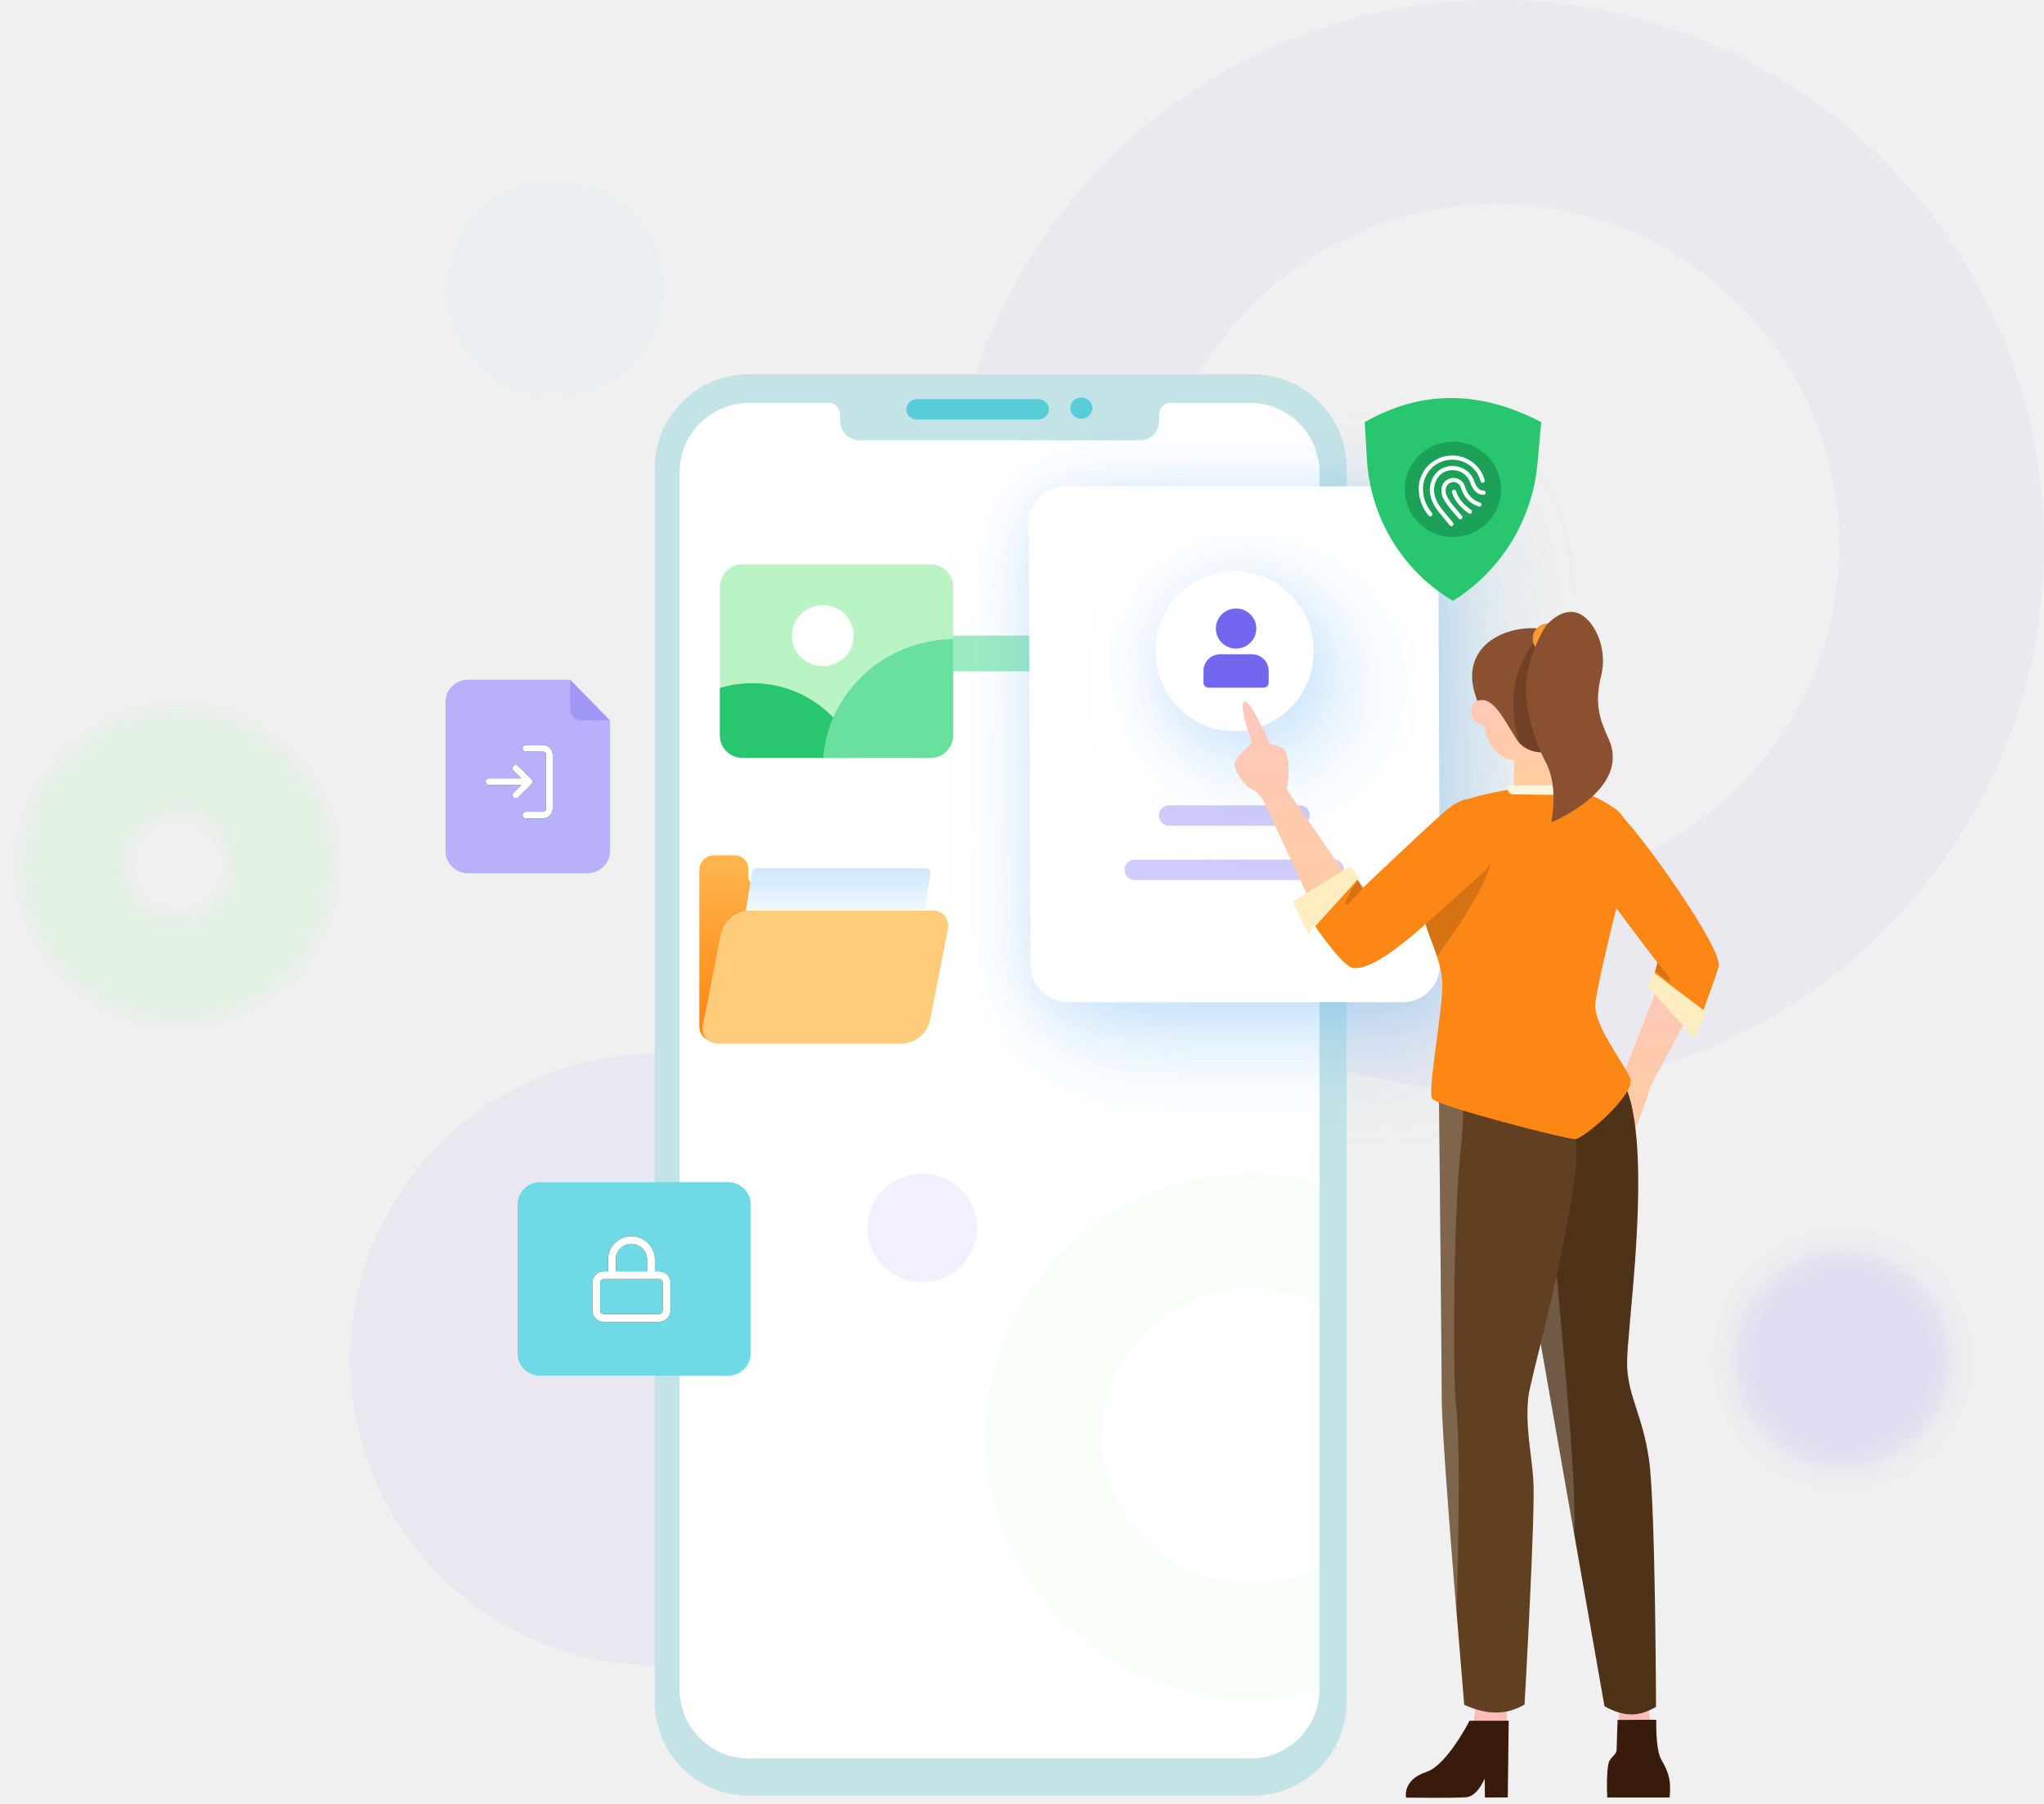
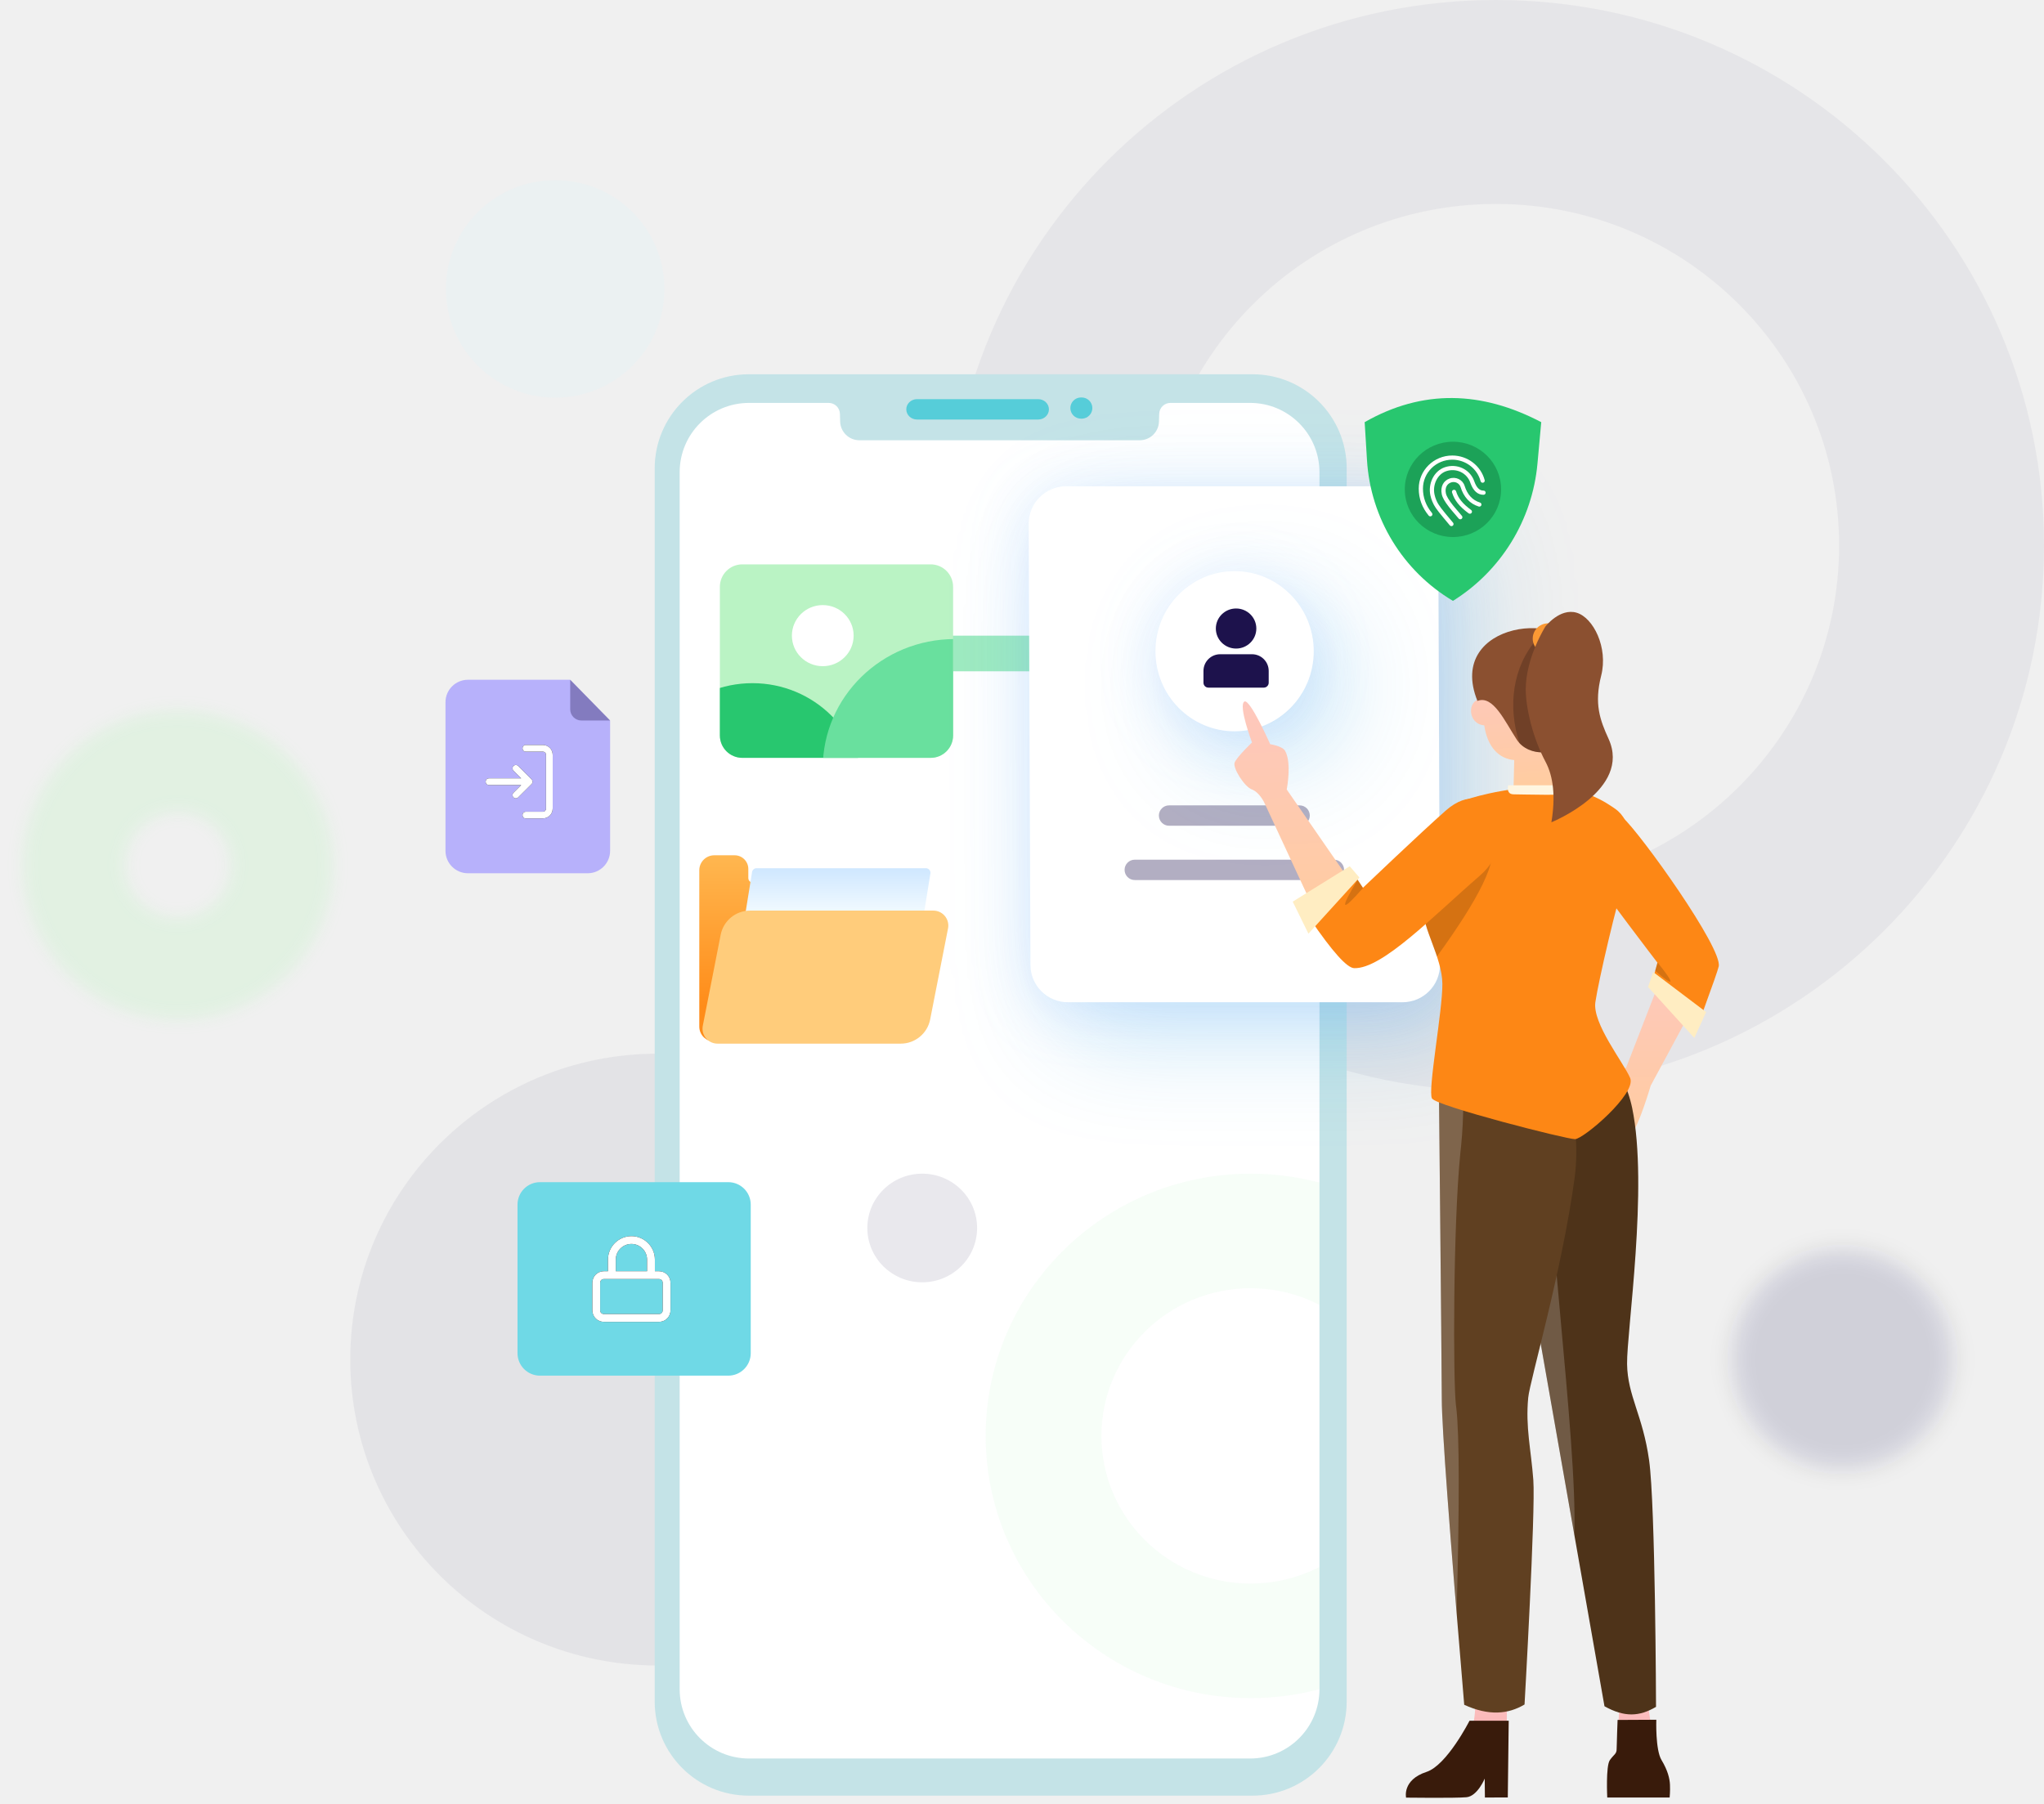
<svg xmlns="http://www.w3.org/2000/svg" xmlns:xlink="http://www.w3.org/1999/xlink" width="546px" height="482px" viewBox="0 0 546 482" version="1.1">
  <defs>
    <filter x="-7.2%" y="-7.3%" width="114.5%" height="114.5%" filterUnits="objectBoundingBox" id="filter-1">
      <feGaussianBlur stdDeviation="2" in="SourceGraphic" />
    </filter>
    <filter x="-15.4%" y="-15.5%" width="130.8%" height="131.0%" filterUnits="objectBoundingBox" id="filter-2">
      <feGaussianBlur stdDeviation="3" in="SourceGraphic" />
    </filter>
    <path d="M18.522,0 L39.813,0 C41.436,5.90080916e-16 42.764,1.29 42.811,2.912 L42.872,4.988 C42.953,7.767 45.229,9.977 48.008,9.977 L122.898,9.977 C125.677,9.977 127.953,7.767 128.034,4.988 L128.094,2.912 C128.142,1.29 129.47,7.42186714e-16 131.093,0 L152.384,0 C162.613,-1.87911363e-15 170.906,8.293 170.906,18.522 L170.906,343.682 C170.906,353.912 162.613,362.204 152.384,362.204 L18.522,362.204 C8.293,362.204 8.35816978e-15,353.912 0,343.682 L0,18.522 C-4.8054561e-15,8.293 8.293,-8.77902741e-15 18.522,0 Z" id="path-3" />
    <linearGradient x1="50%" y1="81.177%" x2="50%" y2="-34.513%" id="linearGradient-5">
      <stop stop-color="#FF8C19" offset="0%" />
      <stop stop-color="#FFC967" offset="100%" />
    </linearGradient>
    <linearGradient x1="62.11%" y1="31.381%" x2="62.11%" y2="-27.478%" id="linearGradient-6">
      <stop stop-color="#F8FDFF" offset="0%" />
      <stop stop-color="#AAD4FF" offset="100%" />
    </linearGradient>
    <path d="M19.69,3.569 L19.69,17.846 C19.69,19.362 18.527,20.522 17.005,20.522 L12.53,20.522 C11.993,20.522 11.635,20.165 11.635,19.63 C11.635,19.095 11.993,18.738 12.53,18.738 L17.005,18.738 C17.542,18.738 17.9,18.381 17.9,17.846 L17.9,3.569 C17.9,3.034 17.542,2.677 17.005,2.677 L12.53,2.677 C11.993,2.677 11.635,2.32 11.635,1.785 C11.635,1.249 11.993,0.892 12.53,0.892 L17.005,0.892 C18.527,0.892 19.69,2.052 19.69,3.569 Z M14.231,11.064 C14.32,10.886 14.32,10.618 14.231,10.35 C14.141,10.261 14.141,10.172 14.052,10.083 L10.472,6.514 C10.114,6.157 9.577,6.157 9.219,6.514 C8.861,6.871 8.861,7.406 9.219,7.763 L11.277,9.815 L2.685,9.815 C2.148,9.815 1.79,10.172 1.79,10.707 C1.79,11.243 2.148,11.6 2.685,11.6 L11.277,11.6 L9.219,13.652 C8.861,14.009 8.861,14.544 9.219,14.901 C9.398,15.079 9.666,15.169 9.845,15.169 C10.024,15.169 10.293,15.079 10.472,14.901 L14.052,11.332 C14.141,11.243 14.231,11.153 14.231,11.064 Z" id="path-7" />
    <path d="M19.839,10.41 L18.795,10.41 L18.795,7.287 C18.795,3.852 15.976,1.041 12.53,1.041 C9.084,1.041 6.265,3.852 6.265,7.287 L6.265,10.41 L5.221,10.41 C3.446,10.41 2.088,11.763 2.088,13.533 L2.088,20.82 C2.088,22.589 3.446,23.943 5.221,23.943 L19.839,23.943 C21.615,23.943 22.972,22.589 22.972,20.82 L22.972,13.533 C22.972,11.763 21.615,10.41 19.839,10.41 Z M8.353,7.287 C8.353,4.997 10.233,3.123 12.53,3.123 C14.827,3.123 16.707,4.997 16.707,7.287 L16.707,10.41 L8.353,10.41 L8.353,7.287 Z M20.884,20.82 C20.884,21.444 20.466,21.861 19.839,21.861 L5.221,21.861 C4.594,21.861 4.177,21.444 4.177,20.82 L4.177,13.533 C4.177,12.908 4.594,12.492 5.221,12.492 L19.839,12.492 C20.466,12.492 20.884,12.908 20.884,13.533 L20.884,20.82 Z" id="path-9" />
    <path d="M6,0 L56.3,0 C59.614,-1.4968968e-15 62.3,2.686 62.3,6 L62.3,45.698 C62.3,49.011 59.614,51.698 56.3,51.698 L6,51.698 C2.686,51.698 -4.82366169e-16,49.011 0,45.698 L0,6 C-1.29399067e-15,2.686 2.686,-2.79460044e-16 6,0 Z" id="path-11" />
    <path d="M10.04,1.03111251e-13 L99.431,1.03111251e-13 C104.938,1.03875937e-13 109.409,4.453 109.431,9.96 L109.901,127.821 C109.923,133.343 105.464,137.838 99.941,137.86 C99.928,137.86 99.914,137.86 99.901,137.86 L10.51,137.86 C5.003,137.86 0.532,133.407 0.51,127.9 L0.04,10.04 C0.018,4.517 4.477,0.022 10,7.94958278e-05 C10.013,2.6498662e-05 10.027,9.95609792e-14 10.04,1.03111251e-13 Z" id="path-13" />
    <filter x="-35.0%" y="-27.2%" width="184.5%" height="167.5%" filterUnits="objectBoundingBox" id="filter-14">
      <feOffset dx="8" dy="9" in="SourceAlpha" result="shadowOffsetOuter1" />
      <feGaussianBlur stdDeviation="14" in="shadowOffsetOuter1" result="shadowBlurOuter1" />
      <feColorMatrix values="0 0 0 0 0.076   0 0 0 0 0.583   0 0 0 0 0.879  0 0 0 0.229 0" type="matrix" in="shadowBlurOuter1" result="shadowMatrixOuter1" />
      <feOffset dx="0" dy="2" in="SourceAlpha" result="shadowOffsetOuter2" />
      <feGaussianBlur stdDeviation="7.5" in="shadowOffsetOuter2" result="shadowBlurOuter2" />
      <feColorMatrix values="0 0 0 0 0.504   0 0 0 0 0.7   0 0 0 0 1  0 0 0 0.234 0" type="matrix" in="shadowBlurOuter2" result="shadowMatrixOuter2" />
      <feMerge>
        <feMergeNode in="shadowMatrixOuter1" />
        <feMergeNode in="shadowMatrixOuter2" />
      </feMerge>
    </filter>
    <ellipse id="path-15" cx="21.141" cy="21.394" rx="21.141" ry="21.394" />
    <filter x="-91.1%" y="-87.6%" width="320.0%" height="317.4%" filterUnits="objectBoundingBox" id="filter-16">
      <feOffset dx="8" dy="9" in="SourceAlpha" result="shadowOffsetOuter1" />
      <feGaussianBlur stdDeviation="14" in="shadowOffsetOuter1" result="shadowBlurOuter1" />
      <feColorMatrix values="0 0 0 0 0.076   0 0 0 0 0.583   0 0 0 0 0.879  0 0 0 0.229 0" type="matrix" in="shadowBlurOuter1" result="shadowMatrixOuter1" />
      <feOffset dx="0" dy="2" in="SourceAlpha" result="shadowOffsetOuter2" />
      <feGaussianBlur stdDeviation="7.5" in="shadowOffsetOuter2" result="shadowBlurOuter2" />
      <feColorMatrix values="0 0 0 0 0.504   0 0 0 0 0.7   0 0 0 0 1  0 0 0 0.234 0" type="matrix" in="shadowBlurOuter2" result="shadowMatrixOuter2" />
      <feMerge>
        <feMergeNode in="shadowMatrixOuter1" />
        <feMergeNode in="shadowMatrixOuter2" />
      </feMerge>
    </filter>
    <linearGradient x1="47.237%" y1="-28.186%" x2="50%" y2="91.05%" id="linearGradient-17">
      <stop stop-color="#FDC6C6" offset="0%" />
      <stop stop-color="#FFCCA1" offset="100%" />
    </linearGradient>
    <linearGradient x1="45.73%" y1="-28.186%" x2="50%" y2="91.05%" id="linearGradient-18">
      <stop stop-color="#FDC6C6" offset="0%" />
      <stop stop-color="#FAB2B2" offset="100%" />
    </linearGradient>
    <linearGradient x1="44.539%" y1="-28.186%" x2="50%" y2="91.05%" id="linearGradient-19">
      <stop stop-color="#FDC6C6" offset="0%" />
      <stop stop-color="#FAB2B2" offset="100%" />
    </linearGradient>
    <linearGradient x1="44.055%" y1="-28.186%" x2="50%" y2="91.05%" id="linearGradient-20">
      <stop stop-color="#FDC6C6" offset="0%" />
      <stop stop-color="#FFCCA1" offset="100%" />
    </linearGradient>
    <linearGradient x1="47.831%" y1="-28.186%" x2="50%" y2="91.05%" id="linearGradient-21">
      <stop stop-color="#FDC6C6" offset="0%" />
      <stop stop-color="#FFCCA1" offset="100%" />
    </linearGradient>
  </defs>
  <g id="📝-Pages-New" stroke="none" stroke-width="1" fill="none" fill-rule="evenodd">
    <g id="Not-Authorized" transform="translate(-444, -309)">
      <g id="Illustration" transform="translate(450, 309)">
        <g id="Shape">
-           <path d="M393.598,0 C474.454,0 540,65.259 540,145.76 C540,226.261 474.454,291.52 393.598,291.52 C312.742,291.52 247.196,226.261 247.196,145.76 C247.196,65.259 312.742,0 393.598,0 Z M393.598,54.49 C342.969,54.49 301.926,95.353 301.926,145.76 C301.926,196.167 342.969,237.031 393.598,237.031 C444.227,237.031 485.27,196.167 485.27,145.76 C485.27,95.353 444.227,54.49 393.598,54.49 Z" id="Oval" fill="#7367F0" fill-rule="nonzero" opacity="0.053" />
+           <path d="M393.598,0 C474.454,0 540,65.259 540,145.76 C540,226.261 474.454,291.52 393.598,291.52 C312.742,291.52 247.196,226.261 247.196,145.76 C247.196,65.259 312.742,0 393.598,0 Z M393.598,54.49 C342.969,54.49 301.926,95.353 301.926,145.76 C301.926,196.167 342.969,237.031 393.598,237.031 C444.227,237.031 485.27,196.167 485.27,145.76 C485.27,95.353 444.227,54.49 393.598,54.49 Z" id="Oval" fill="#1d124c" fill-rule="nonzero" opacity="0.053" />
          <path d="M41.503,189.806 C64.425,189.806 83.007,208.306 83.007,231.128 C83.007,253.949 64.425,272.449 41.503,272.449 C18.582,272.449 0,253.949 0,231.128 C0,208.306 18.582,189.806 41.503,189.806 Z M41.503,217.051 C33.695,217.051 27.365,223.353 27.365,231.128 C27.365,238.902 33.695,245.204 41.503,245.204 C49.312,245.204 55.642,238.902 55.642,231.128 C55.642,223.353 49.312,217.051 41.503,217.051 Z" id="Oval" fill="#8BF78F" fill-rule="nonzero" opacity="0.141" filter="url(#filter-1)" />
-           <ellipse id="Oval" fill-opacity="0.061" fill="#7367F0" cx="169.662" cy="363.265" rx="82.095" ry="81.735" />
+           <ellipse id="Oval" fill-opacity="0.061" fill="#1d124c" cx="169.662" cy="363.265" rx="82.095" ry="81.735" />
          <ellipse id="Oval" fill="#CEF5FF" opacity="0.141" cx="142.297" cy="77.194" rx="29.189" ry="29.061" />
-           <ellipse id="Oval" fill-opacity="0.136" fill="#7367F0" filter="url(#filter-2)" cx="486.182" cy="363.265" rx="29.189" ry="29.061" />
+           <ellipse id="Oval" fill-opacity="0.136" fill="#1d124c" filter="url(#filter-2)" cx="486.182" cy="363.265" rx="29.189" ry="29.061" />
        </g>
        <g id="File-Organizer" transform="translate(113, 100)">
          <g id="Phone3" transform="translate(55.88661, 0)">
            <path d="M25.137,0 L159.708,0 C173.591,-2.55022564e-15 184.845,11.254 184.845,25.137 L184.845,354.641 C184.845,368.523 173.591,379.778 159.708,379.778 L25.137,379.778 C11.254,379.778 2.9341734e-15,368.523 -2.60392312e-14,354.641 L-2.60392312e-14,25.137 C-3.4844809e-14,11.254 11.254,2.55022564e-15 25.137,0 Z" id="Rectangle" fill="#C4E3E7" />
            <g id="Group-48" transform="translate(6.66654, 7.653065)">
              <mask id="mask-4" fill="white">
                <use xlink:href="#path-3" />
              </mask>
              <use id="Rectangle" fill="#FFFFFF" xlink:href="#path-3" />
-               <ellipse id="Oval" fill="#7367F0" opacity="0.099" mask="url(#mask-4)" cx="64.795" cy="220.451" rx="14.659" ry="14.512" />
+               <ellipse id="Oval" fill="#1d124c" opacity="0.099" mask="url(#mask-4)" cx="64.795" cy="220.451" rx="14.659" ry="14.512" />
              <path d="M152.519,205.94 C191.606,205.94 223.293,237.309 223.293,276.004 C223.293,314.699 191.606,346.068 152.519,346.068 C113.431,346.068 81.744,314.699 81.744,276.004 C81.744,237.309 113.431,205.94 152.519,205.94 Z M152.519,236.55 C130.508,236.55 112.665,254.214 112.665,276.004 C112.665,297.793 130.508,315.457 152.519,315.457 C174.529,315.457 192.372,297.793 192.372,276.004 C192.372,254.214 174.529,236.55 152.519,236.55 Z" id="Oval" fill="#C8F5D0" opacity="0.141" mask="url(#mask-4)" />
              <path d="M25.58,62.184 L146.612,62.184 C149.242,62.184 151.373,64.316 151.373,66.946 C151.373,69.575 149.242,71.707 146.612,71.707 L25.58,71.707 C22.951,71.707 20.819,69.575 20.819,66.946 C20.819,64.316 22.951,62.184 25.58,62.184 Z" id="Rectangle" fill-opacity="0.642" fill="#68DE9E" mask="url(#mask-4)" />
            </g>
            <path d="M102.442,6.649 C104.023,6.649 105.305,7.867 105.305,9.37 C105.305,10.839 104.079,12.036 102.547,12.089 L102.442,12.091 L70.068,12.091 C68.487,12.091 67.205,10.872 67.205,9.37 C67.205,7.9 68.43,6.703 69.963,6.651 L70.068,6.649 L102.442,6.649 Z" id="Path" fill="#56CDD9" fill-rule="nonzero" />
            <path d="M114.044,6.195 C115.625,6.195 116.907,7.464 116.907,9.03 C116.907,10.56 115.682,11.807 114.149,11.862 L114.044,11.864 L113.894,11.864 C112.313,11.864 111.031,10.595 111.031,9.03 C111.031,7.499 112.256,6.252 113.789,6.197 L113.894,6.195 L114.044,6.195 Z" id="Path" fill="#56CDD9" fill-rule="nonzero" />
          </g>
          <g id="Group-37" transform="translate(67.79688, 127.8836)">
            <path d="M4,0.64 L9.445,0.64 C11.462,0.64 13.097,2.275 13.097,4.292 L13.097,6.725 C13.097,7.398 13.643,7.944 14.316,7.944 L55.484,7.944 C57.693,7.944 59.484,9.735 59.484,11.944 L59.484,46.403 C59.484,48.613 57.693,50.403 55.484,50.403 L4,50.403 C1.791,50.403 6.42046992e-16,48.613 0,46.403 L0,4.64 C-2.705415e-16,2.431 1.791,0.64 4,0.64 Z" id="Rectangle" fill="url(#linearGradient-5)" />
            <path d="M15.3,4.096 L60.53,4.096 C61.203,4.096 61.749,4.642 61.749,5.315 C61.749,5.38 61.744,5.445 61.734,5.509 L54.944,47.65 C54.848,48.241 54.338,48.676 53.74,48.676 L8.51,48.676 C7.837,48.676 7.291,48.13 7.291,47.456 C7.291,47.391 7.296,47.326 7.307,47.262 L14.097,5.121 C14.192,4.53 14.702,4.096 15.3,4.096 Z" id="Rectangle" fill="url(#linearGradient-6)" />
            <path d="M66.445,20.188 L61.669,44.507 C60.932,48.259 57.642,50.965 53.819,50.965 L4.862,50.965 C2.653,50.965 0.862,49.174 0.862,46.965 C0.862,46.706 0.887,46.448 0.937,46.194 L5.713,21.875 C6.45,18.123 9.739,15.417 13.563,15.417 L62.52,15.417 C64.729,15.417 66.52,17.208 66.52,19.417 C66.52,19.676 66.495,19.934 66.445,20.188 Z" id="Rectangle" fill="#FFCC7B" />
          </g>
          <g id="Group-28" transform="translate(0, 81.62785)">
            <path d="M6,0 L33.316,0 L33.316,0 L43.976,10.884 L43.976,45.698 C43.976,49.011 41.29,51.698 37.976,51.698 L6,51.698 C2.686,51.698 4.05812251e-16,49.011 0,45.698 L0,6 C-4.05812251e-16,2.686 2.686,6.08718376e-16 6,0 Z" id="Rectangle" fill="#B7B1FB" />
            <g id="Icon" transform="translate(8.950131, 16.52257)">
              <mask id="mask-8" fill="white">
                <use xlink:href="#path-7" />
              </mask>
              <use id="Mask" fill="#000000" fill-rule="nonzero" xlink:href="#path-7" />
              <g id="Group" mask="url(#mask-8)" fill="#FFFFFF">
                <g id="Icon-Color">
                  <rect id="🎨-Icon-Color" x="0" y="0" width="21.48" height="21.415" />
                </g>
              </g>
            </g>
-             <path d="M43.976,10.884 L36.316,10.884 C34.659,10.884 33.316,9.541 33.316,7.884 L33.316,0 L33.316,0 L43.976,10.884 Z" id="Path" fill="#7367F0" fill-rule="nonzero" opacity="0.34" />
+             <path d="M43.976,10.884 L36.316,10.884 C34.659,10.884 33.316,9.541 33.316,7.884 L33.316,0 L33.316,0 L43.976,10.884 Z" id="Path" fill="#1d124c" fill-rule="nonzero" opacity="0.34" />
          </g>
          <g id="Group" transform="translate(19.23965, 215.8603)">
            <path d="M6,0 L56.3,0 C59.614,-4.44006117e-15 62.3,2.686 62.3,6 L62.3,45.698 C62.3,49.011 59.614,51.698 56.3,51.698 L6,51.698 C2.686,51.698 1.29399067e-15,49.011 0,45.698 L0,6 C4.82366169e-16,2.686 2.686,-2.79460044e-16 6,0 Z" id="Rectangle" fill="#6FD9E6" />
            <g transform="translate(17.90026, 13.38415)" id="Icon">
              <mask id="mask-10" fill="white">
                <use xlink:href="#path-9" />
              </mask>
              <use id="Mask" fill="#000000" fill-rule="nonzero" xlink:href="#path-9" />
              <g id="Group" mask="url(#mask-10)" fill="#FFFFFF">
                <g id="Icon-Color">
                  <rect id="🎨-Icon-Color" x="0" y="0" width="25.06" height="24.984" />
                </g>
              </g>
            </g>
          </g>
          <g id="Group-34" transform="translate(73.29392, 50.79066)">
            <mask id="mask-12" fill="white">
              <use xlink:href="#path-11" />
            </mask>
            <use id="Rectangle" fill="#BAF3C4" fill-rule="nonzero" xlink:href="#path-11" />
            <ellipse id="Oval" fill="#FFFFFF" mask="url(#mask-12)" cx="27.485" cy="19.046" rx="8.246" ry="8.163" />
            <ellipse id="Oval" fill="#28C76F" mask="url(#mask-12)" cx="8.704" cy="61.221" rx="29.776" ry="29.477" />
            <ellipse id="Oval" fill="#69E09E" mask="url(#mask-12)" cx="62.758" cy="54.419" rx="35.273" ry="34.465" />
          </g>
          <g id="Group-23" transform="translate(155.7496, 29.93021)">
            <g id="Rectangle">
              <use fill="black" fill-opacity="1" filter="url(#filter-14)" xlink:href="#path-13" />
              <use fill="#FFFFFF" fill-rule="evenodd" xlink:href="#path-13" />
            </g>
-             <path d="M37.536,85.256 L72.405,85.256 C73.908,85.256 75.126,86.474 75.126,87.977 C75.126,89.479 73.908,90.698 72.405,90.698 L37.536,90.698 C36.033,90.698 34.815,89.479 34.815,87.977 C34.815,86.474 36.033,85.256 37.536,85.256 Z" id="Rectangle" fill="#7367F0" fill-rule="nonzero" opacity="0.34" />
-             <path d="M28.374,99.767 L81.567,99.767 C83.07,99.767 84.288,100.986 84.288,102.488 C84.288,103.991 83.07,105.209 81.567,105.209 L28.374,105.209 C26.871,105.209 25.653,103.991 25.653,102.488 C25.653,100.986 26.871,99.767 28.374,99.767 Z" id="Rectangle" fill="#7367F0" fill-rule="nonzero" opacity="0.34" />
+             <path d="M37.536,85.256 L72.405,85.256 C73.908,85.256 75.126,86.474 75.126,87.977 C75.126,89.479 73.908,90.698 72.405,90.698 L37.536,90.698 C36.033,90.698 34.815,89.479 34.815,87.977 C34.815,86.474 36.033,85.256 37.536,85.256 Z" id="Rectangle" fill="#1d124c" fill-rule="nonzero" opacity="0.34" />
+             <path d="M28.374,99.767 L81.567,99.767 C83.07,99.767 84.288,100.986 84.288,102.488 C84.288,103.991 83.07,105.209 81.567,105.209 L28.374,105.209 C26.871,105.209 25.653,103.991 25.653,102.488 C25.653,100.986 26.871,99.767 28.374,99.767 Z" id="Rectangle" fill="#1d124c" fill-rule="nonzero" opacity="0.34" />
            <g id="Icon8" transform="translate(33.89844, 22.6744)">
              <g id="Oval">
                <use fill="black" fill-opacity="1" filter="url(#filter-16)" xlink:href="#path-15" />
                <use fill="#FFFFFF" fill-rule="evenodd" xlink:href="#path-15" />
              </g>
-               <g id="Group-70" transform="translate(12.82644, 9.976738)" fill="#7367F0">
+               <g id="Group-70" transform="translate(12.82644, 9.976738)" fill="#1d124c">
                <path d="M12.964,12.223 C15.428,12.223 17.426,14.221 17.426,16.684 L17.426,19.834 C17.426,20.559 16.838,21.146 16.114,21.146 L1.312,21.146 C0.587,21.146 4.0466296e-12,20.559 4.04654088e-12,19.834 L4.04654088e-12,16.684 C4.04623913e-12,14.221 1.997,12.223 4.461,12.223 L12.964,12.223 Z M8.713,9.70779013e-13 C11.7,9.70779013e-13 14.121,2.397 14.121,5.354 C14.121,8.31 11.7,10.707 8.713,10.707 C5.726,10.707 3.305,8.31 3.305,5.354 C3.305,2.397 5.726,9.70779013e-13 8.713,9.70779013e-13 Z" id="Combined-Shape" />
              </g>
            </g>
          </g>
          <g id="Wom3.5" transform="translate(210.72, 63.48833)">
            <g id="RArm" transform="translate(91.27213, 52.02436)">
              <path d="M13.589,69.931 C13.589,69.931 3.859,80.464 4.535,81.413 C5.212,82.368 10.254,79.818 10.254,79.818 C10.254,79.818 4.347,90.666 5.712,91.408 C7.075,92.15 13.762,90.174 15.729,87.9 C17.696,85.627 20.351,74.517 20.351,74.517 L34.469,44.885 L22.989,41.583 L13.589,69.931 Z" id="Path" fill="url(#linearGradient-17)" transform="translate(19.48525, 66.57517) rotate(2.866471) translate(-19.48525, -66.57517) " />
              <path d="M2.966,16.229 C7.269,22.847 21.752,41.708 21.752,41.708 C21.752,41.708 21.4,42.962 20.697,45.471 L34.006,54.504 C36.527,47.61 37.897,43.678 38.116,42.708 C39.198,37.909 17.331,7.285 12.435,2.86 C4.726,-4.108 -3.609,6.115 2.966,16.229 Z" id="Path" fill="#FD8715" />
              <path d="M25.214,46.715 C25.379,46.395 24.232,44.704 21.773,41.64 L21.148,43.875 C23.693,46.088 25.048,47.034 25.214,46.715 Z" id="Path" fill-opacity="0.16" fill="#000000" />
              <polygon id="Path-70" fill="#FFEDC2" points="20.614 44.208 34.754 54.898 31.603 61.811 19.24 48.198" />
            </g>
            <g id="RLeg" transform="translate(67.4886, 111.1149)">
              <polygon id="Path" fill="url(#linearGradient-18)" points="35.472 179.674 34.686 192.922 44.754 193.181 42.862 179.674" />
              <path d="M35.718,184.893 C35.718,184.893 36,192.871 34.331,195.656 C32.652,198.442 32.143,200.601 32.069,202.267 C31.989,204.052 32.16,205.67 32.16,205.67 L48.824,205.67 C48.824,205.67 49.241,197.277 48.137,195.694 C47.034,194.111 46.31,194.084 46.31,192.685 C46.301,191.287 46.062,184.946 46.062,184.946 L35.718,184.893 Z" id="Path" fill="#391B0B" transform="translate(40.47459, 195.2817) scale(-1, 1) translate(-40.47459, -195.2817) " />
              <path d="M0,2.811 L26.118,-1.03111251e-13 L26.502,0.353 C28.363,2.109 36.453,10.263 38.777,21.409 C43.166,42.451 37.293,81.314 37.422,89.836 C37.546,98.358 41.614,103.5 43.305,115.549 C44.995,127.599 45.155,181.449 45.155,181.449 C40.673,184.078 36.729,184.266 31.385,181.291 L0,2.811 Z" id="Path" fill="#4E3319" />
              <path d="M23.33,135.481 L6.9980434e-14,2.811 L14.522,1.248 C15.169,47.337 24.199,109.638 23.33,135.481 Z" id="Path" fill-opacity="0.192" fill="#FFFFFF" />
            </g>
            <g id="LLeg" transform="translate(45.20709, 114.7656)">
              <path d="M27.631,174.631 L19.046,174.768 C19.422,180.65 18.51,184.587 16.309,186.579 L16.128,186.736 C12.143,190.043 27.519,188.849 27.519,188.849 L27.631,174.631 Z" id="Path" fill="url(#linearGradient-19)" />
              <path d="M0.602,181.508 L0.849,202.012 L6.962,202.017 L7.015,196.964 C7.015,196.964 8.944,201.675 11.891,201.947 C14.847,202.219 28.018,202.052 28.018,202.052 C28.018,202.052 29.113,197.322 22.556,195.174 C17.103,193.389 11.073,181.508 11.073,181.508 L0.602,181.508 Z" id="Path" fill="#391B0B" transform="translate(14.34422, 191.8053) scale(-1, 1) translate(-14.34422, -191.8053) " />
              <path d="M9.326,0.984 L38.654,0 L38.873,0.402 C40.296,3.074 48.094,18.718 45.686,36.501 C42.306,61.461 33.715,90.723 33.294,95.193 C32.544,103.163 34.044,108.933 34.659,117.165 C35.274,125.397 32.314,177.168 32.314,177.168 C27.962,179.76 22.783,180.268 16.199,177.246 C12.237,130.366 10.241,103.216 10.212,95.796 C10.168,84.668 9.326,0.984 9.326,0.984 Z" id="Path" fill="#604021" />
              <path d="M15.361,27.982 L15.166,29.831 C13.212,49.332 13.226,90.745 13.983,97.132 L14.087,97.955 C14.927,105.162 14.954,123.459 14.169,152.847 L13.147,140.166 C11.211,115.764 10.232,100.975 10.212,95.796 L10.176,90.437 C10.008,68.768 9.326,0.984 9.326,0.984 L15.511,0.777 C16.172,11.477 16.122,20.545 15.361,27.982 Z" id="Path" fill-opacity="0.192" fill="#FFFFFF" />
            </g>
            <g id="Head" transform="translate(63.09571, 3.054825)">
              <path d="M2.621,20.265 C-0.988,20.656 -0.732,26.936 3.661,27.264 C4.558,33.319 7.761,36.203 11.664,36.537 L11.448,45.695 L28.716,45.685 C28.716,45.685 23.853,39.215 24.095,30.359 C24.338,21.502 23.933,13.182 23.933,13.182 L1.567,13.579 L2.621,20.265 Z" id="Path" fill="url(#linearGradient-20)" />
              <path d="M29.105,20.735 C24.902,19.09 21.797,26.174 18.581,31.098 C15.365,36.022 7.033,35.186 5.885,31.098 C1.538,22.146 -2.209,9.976 2.864,8.977 C3.578,-3.962 37.786,-0.907 29.105,20.735 Z" id="Path" fill="#8B5030" transform="translate(15.47015, 17.88746) scale(-1, 1) translate(-15.47015, -17.88746) " />
              <path d="M25.564,4.08 C27.029,5.312 27.964,6.948 28.076,8.977 C33.149,9.976 29.403,22.146 25.055,31.098 C23.987,34.899 16.707,35.889 13.106,32.049 C9.822,22.309 11.225,11.419 17.865,4.081 L17.865,4.081 Z" id="Combined-Shape" fill-opacity="0.199" fill="#000000" />
              <ellipse id="Oval" fill="#FB9934" cx="20.734" cy="4.081" rx="4.123" ry="4.081" />
            </g>
            <g id="Body" transform="translate(50.52598, 45.84286)">
              <path d="M44.73,4.681 C48.583,10.283 55.003,29.298 55.367,33.575 C55.778,38.51 50.434,46.37 50.346,53.513 C50.268,60.657 54.332,82.167 53.111,84.177 C51.899,86.186 17.166,95.082 14.9,95.035 C12.643,94.986 -1.603,82.878 0.184,78.694 C1.982,74.51 10.324,64.112 9.474,58.41 C8.634,52.71 3.755,31.668 1.333,24.507 C-1.08,17.345 -0.276,9.826 4.228,6.744 C6.456,5.22 12.402,0.888 22.991,0.907 C33.58,0.927 44.431,4.246 44.73,4.681 Z" id="Path" fill="#FD8715" transform="translate(27.69486, 47.97133) scale(-1, 1) translate(-27.69486, -47.97133) " />
              <path d="M22.616,0.498 C22.319,2.104 22.82,2.907 24.121,2.907 C26.072,2.907 39.156,3.334 40.928,2.572 C42.11,2.064 42.523,1.373 42.169,0.498 L22.616,0.498 Z" id="Path-68" fill="#FFF6E1" />
              <path d="M5.068,16.798 L5.187,16.738 C12.321,13.213 16.607,13.057 18.044,16.271 C19.9,20.426 15.085,30.411 3.597,46.224 C2.019,41.428 -0.25,36.855 0.022,33.575 C0.233,31.1 2.472,23.689 5.068,16.798 Z" id="Path" fill-opacity="0.16" fill="#000000" />
            </g>
            <g id="LArm" transform="translate(0, 23.91528)">
              <path d="M8.001,27.046 C8.001,27.046 6.716,24.284 4.695,23.537 C2.676,22.789 -0.414,17.839 0.064,16.402 C0.541,14.965 4.72,10.978 4.72,10.978 C4.72,10.978 1.026,1.163 2.662,0.055 C4.108,-0.924 9.579,11.439 9.579,11.439 C9.579,11.439 12.795,11.919 13.537,13.183 C15.408,16.37 13.994,23.537 13.994,23.537 L32.982,51.005 L24.27,62.064 L8.001,27.046 Z" id="Path" fill="url(#linearGradient-21)" />
              <path d="M56.473,29.176 C50.051,34.824 34.344,49.807 34.344,49.807 C34.344,49.807 33.566,48.627 32.01,46.267 L20.263,58.175 C26.171,66.85 30.086,71.217 32.01,71.278 C39.528,71.514 53,57.462 65.664,46.489 C77.02,36.65 68.444,18.648 56.473,29.176 Z" id="Path" fill="#FD8715" />
              <path d="M34.391,49.825 C31.453,53.188 29.863,54.686 29.621,54.32 C29.378,53.953 30.486,51.725 32.944,47.637 L34.391,49.825 Z" id="Path" fill-opacity="0.16" fill="#000000" />
              <polygon id="Path-69" fill="#FFEDC2" points="33.416 47.069 19.792 62.064 15.595 53.507 30.824 44.046" />
            </g>
            <path d="M95.828,3.888 C95.828,3.888 91.97,-1.087 87.515,0.218 C83.06,1.523 79.031,9.524 80.944,17.044 C82.848,24.565 81.278,28.855 78.968,33.924 C72.764,47.559 94.244,56.216 94.244,56.216 C93.127,49.48 93.655,44.079 95.828,40.012 C99.185,33.729 101.092,25.671 101.092,20.741 C101.092,12.167 95.828,3.888 95.828,3.888 Z" id="Path" fill="#8B5030" transform="translate(89.46754, 28.10802) scale(-1, 1) translate(-89.46754, -28.10802) " />
          </g>
          <g id="Group-39" transform="translate(245.5346, 6.348833)">
            <path d="M0,6.445 C15.521,-2.409 31.255,-1.884 47.165,6.445 L46.161,17.509 C44.792,32.598 36.436,46.176 23.582,54.198 L23.582,54.198 L23.582,54.198 C10.171,46.232 1.573,32.144 0.62,16.575 L0,6.445 L0,6.445 Z" id="Rectangle" fill="#28C76F" />
            <ellipse id="Oval" fill="#1CA258" cx="23.582" cy="24.407" rx="12.863" ry="12.734" />
            <g id="Group-40" transform="translate(13.93501, 14.85627)" fill="#FFFFFF">
              <path d="M9.464,0.504 C13.555,0.504 17.096,3.234 18.124,7.083 C18.203,7.381 18.024,7.686 17.723,7.764 C17.423,7.843 17.115,7.666 17.035,7.368 C16.138,4.005 13.041,1.618 9.464,1.618 C5.139,1.618 1.635,5.076 1.635,9.34 C1.635,11.747 2.432,13.91 4.036,15.851 C4.233,16.089 4.198,16.44 3.957,16.635 C3.717,16.83 3.362,16.795 3.165,16.557 C1.398,14.419 0.509,12.007 0.509,9.34 C0.509,4.46 4.519,0.504 9.464,0.504 Z" id="Path" />
              <path d="M9.941,2.895 C13.305,2.905 16.045,5.51 16.155,8.798 L16.159,8.985 C16.165,10.823 16.685,11.833 17.683,12.163 C17.978,12.26 18.139,12.576 18.043,12.868 C17.947,13.16 17.629,13.318 17.334,13.221 C15.847,12.729 15.093,11.347 15.038,9.206 L15.035,8.981 C15.026,6.227 12.756,4.019 9.944,4.01 C7.413,4.002 5.261,6.315 4.965,8.905 C4.907,9.409 4.894,9.875 4.923,10.338 L4.954,10.741 C5.079,12.02 5.45,13.076 7.201,17.626 C7.312,17.915 7.167,18.236 6.877,18.344 C6.587,18.453 6.262,18.307 6.151,18.018 L5.216,15.568 C4.1,12.604 3.895,11.798 3.807,10.493 L3.801,10.401 C3.767,9.871 3.783,9.34 3.848,8.773 C4.204,5.661 6.786,2.885 9.941,2.895 Z" id="Path" transform="translate(10.92731, 10.63736) rotate(-19) translate(-10.92731, -10.63736) " />
              <path d="M10.542,5.948 C12.285,5.954 13.724,7.378 13.675,9.098 C13.603,11.576 14.412,13.409 16.106,14.66 C16.356,14.844 16.409,15.194 16.224,15.44 C16.04,15.687 15.688,15.737 15.438,15.553 C13.434,14.073 12.469,11.887 12.551,9.059 C12.582,7.978 11.662,7.067 10.546,7.064 C9.357,7.06 8.48,7.895 8.291,9.386 C8.195,10.143 8.447,11.307 9.009,12.904 L9.105,13.174 C9.185,13.395 9.27,13.623 9.364,13.867 L10.384,16.459 C10.494,16.747 10.348,17.068 10.058,17.176 C9.767,17.283 9.443,17.136 9.333,16.848 L8.515,14.778 L8.312,14.256 C8.217,14.006 8.129,13.773 8.047,13.545 L7.852,12.991 C7.302,11.375 7.058,10.167 7.176,9.24 C7.433,7.212 8.766,5.943 10.542,5.948 Z" id="Path" transform="translate(11.74056, 11.57967) rotate(-19) translate(-11.74056, -11.57967) " />
              <path d="M9.775,9.68 C10.073,9.59 10.387,9.755 10.478,10.049 C11.085,12.01 12.273,13.401 14.507,15.061 C14.756,15.246 14.806,15.595 14.619,15.841 C14.433,16.087 14.08,16.137 13.831,15.952 C11.424,14.163 10.091,12.603 9.402,10.376 C9.311,10.082 9.478,9.77 9.775,9.68 Z" id="Path" />
            </g>
          </g>
        </g>
      </g>
    </g>
  </g>
</svg>
